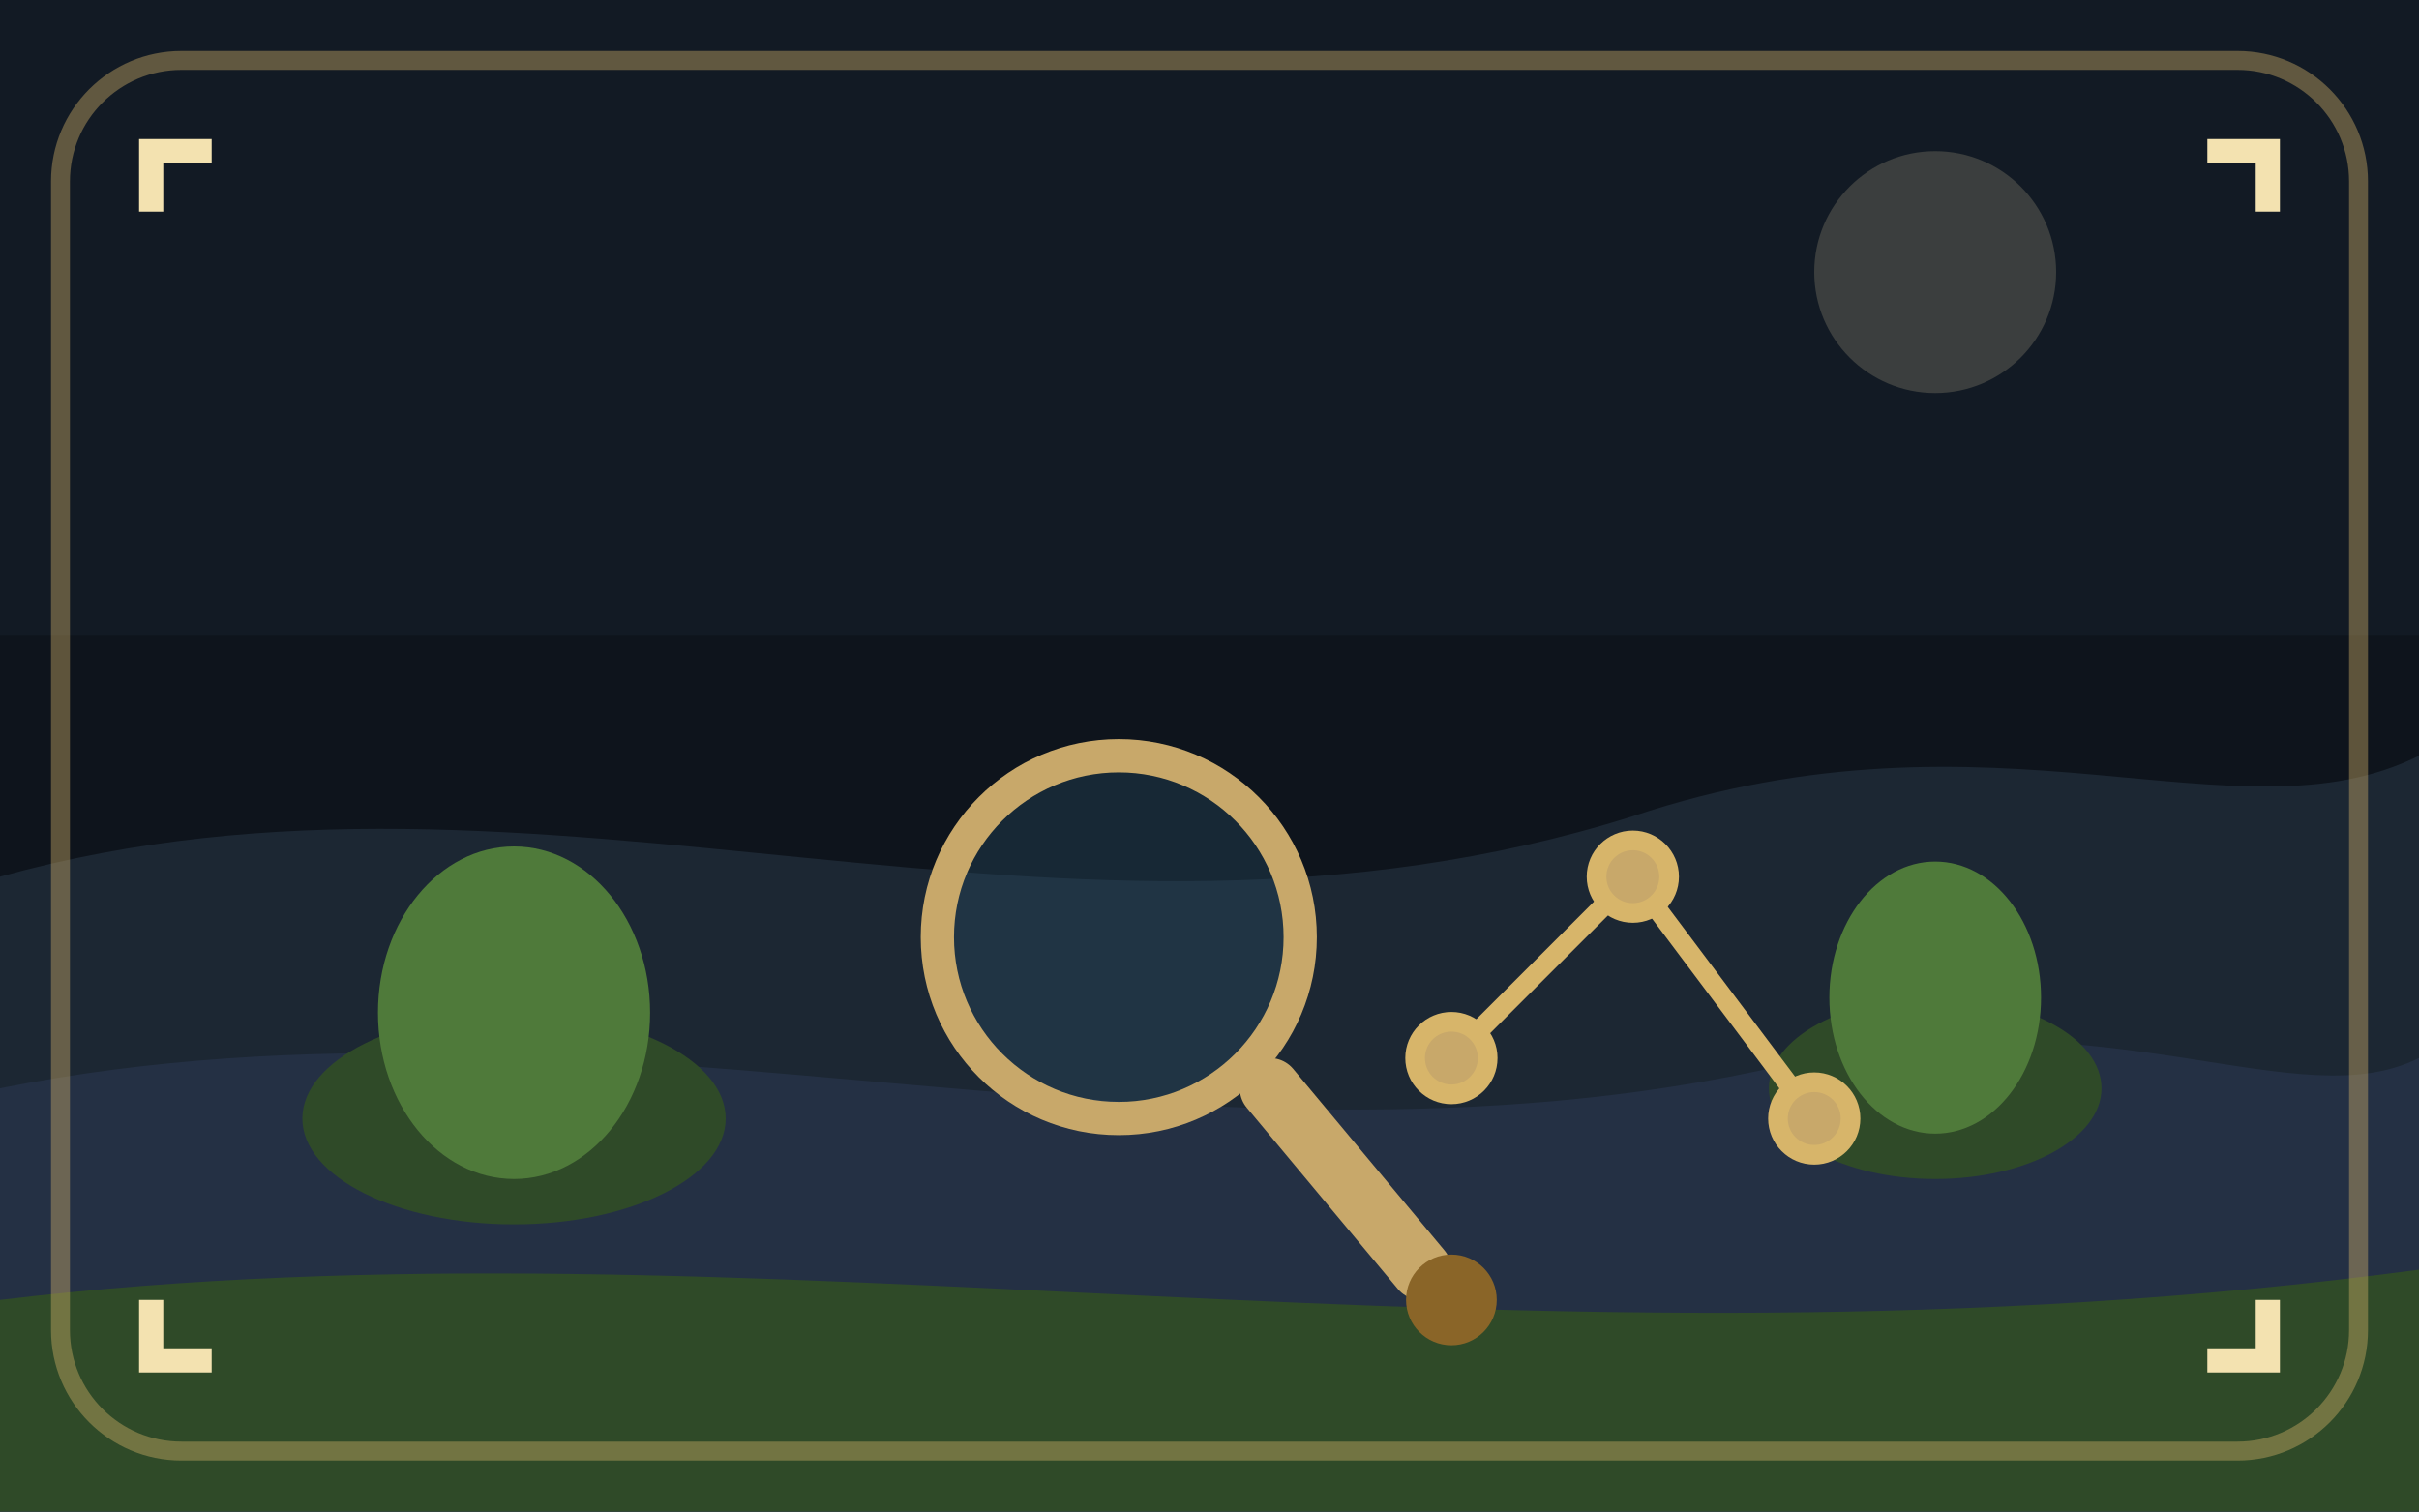
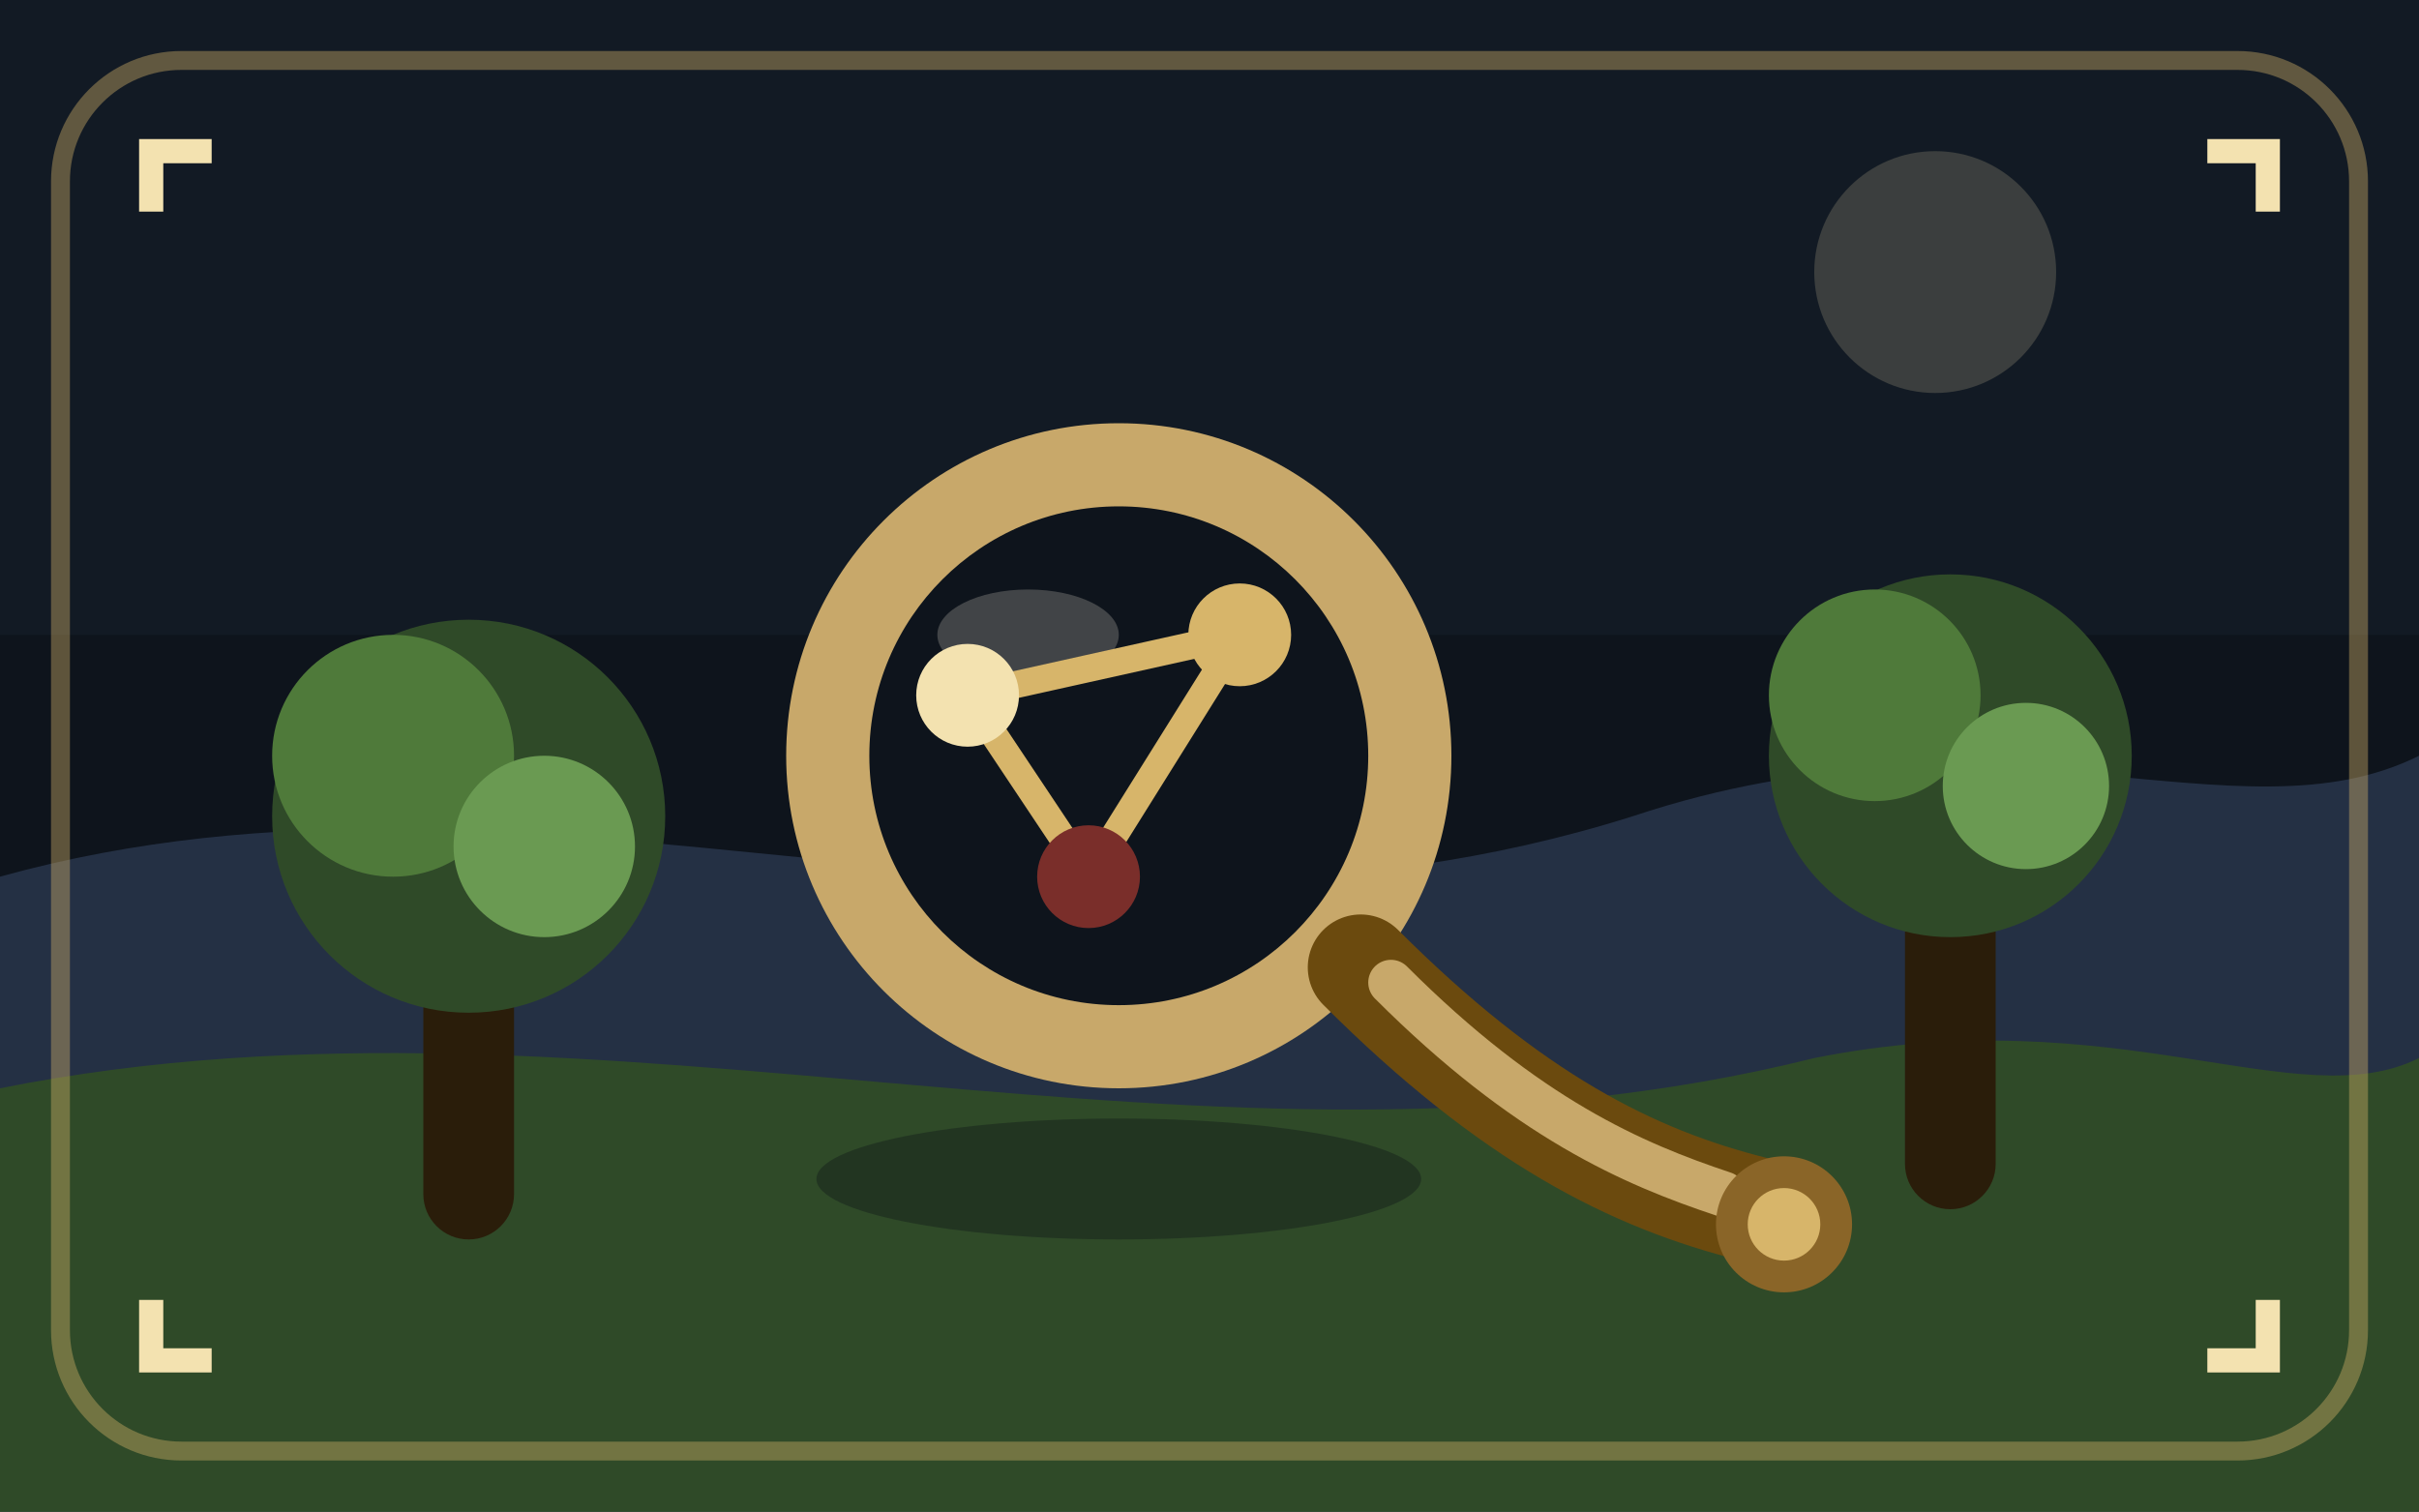
<svg xmlns="http://www.w3.org/2000/svg" viewBox="0 0 160 100">
  <rect width="160" height="100" fill="#0e141c" />
  <rect width="160" height="42" fill="#121a24" />
  <circle cx="128" cy="18" r="8" fill="#f3e2b0" opacity="0.18" />
-   <path d="M0 58 C36 48 70 66 108 54 C132 46 148 56 160 50 V100 H0 Z" fill="#1c2733" />
-   <path d="M0 72 C40 64 80 80 120 70 C140 66 152 74 160 70 V100 H0 Z" fill="#243044" />
+   <path d="M0 58 C36 48 70 66 108 54 C132 46 148 56 160 50 V100 H0 Z" fill="#243044" />
+   <path d="M0 72 C40 64 80 80 120 70 C140 66 152 74 160 70 V100 H0 Z" fill="#2f4a28" />
  <path d="M0 86 C50 80 100 92 160 84 V100 H0 Z" fill="#2f4a28" />
-   <ellipse cx="34" cy="74" rx="14" ry="7" fill="#2f4a28" />
-   <ellipse cx="34" cy="67" rx="9" ry="11" fill="#4f7a3a" />
-   <ellipse cx="128" cy="72" rx="11" ry="6" fill="#2f4a28" />
-   <ellipse cx="128" cy="66" rx="7" ry="9" fill="#4f7a3a" />
-   <g transform="translate(78 64) scale(1)" fill="none" stroke="#c8a86a" stroke-width="2.2" stroke-linecap="round">
-     <circle cx="-4" cy="-2" r="12" fill="#2a4e66" fill-opacity="0.35" />
-     <path d="M6 8 L16 20" stroke-width="4" />
-     <circle cx="18" cy="22" r="3" fill="#8a6528" stroke="none" />
-   </g>
-   <g fill="none" stroke="#d7b56a" stroke-width="1.3">
-     <path d="M96 70 L108 58 L120 74" />
-     <circle cx="96" cy="70" r="2.4" fill="#c8a86a" />
-     <circle cx="108" cy="58" r="2.4" fill="#c8a86a" />
-     <circle cx="120" cy="74" r="2.4" fill="#c8a86a" />
-   </g>
+   <rect x="28" y="62" width="6" height="20" rx="3" fill="#2a1d0a" />
+   <circle cx="31" cy="54" r="13" fill="#2f4a28" />
+   <circle cx="26" cy="50" r="8" fill="#4f7a3a" />
+   <circle cx="36" cy="56" r="6" fill="#6a9a52" />
+   <rect x="126" y="58" width="6" height="22" rx="3" fill="#2a1d0a" />
+   <circle cx="129" cy="50" r="12" fill="#2f4a28" />
+   <circle cx="124" cy="46" r="7" fill="#4f7a3a" />
+   <circle cx="134" cy="52" r="5.5" fill="#6a9a52" />
+   <ellipse cx="74" cy="78" rx="20" ry="4" fill="#0a0f15" opacity="0.35" />
+   <circle cx="74" cy="50" r="22" fill="#c8a86a" />
+   <circle cx="74" cy="50" r="16.5" fill="#0e141c" />
+   <ellipse cx="68" cy="42" rx="6" ry="3" fill="#f6efe0" opacity="0.22" />
+   <path d="M64 46 L82 42 L72 58 Z" fill="none" stroke="#d7b56a" stroke-width="1.8" stroke-linejoin="round" />
+   <circle cx="64" cy="46" r="3.4" fill="#f3e2b0" />
+   <circle cx="82" cy="42" r="3.4" fill="#d7b56a" />
+   <circle cx="72" cy="58" r="3.4" fill="#7a2e2a" />
+   <path d="M90 64 C100 74 108 78 116 80" fill="none" stroke="#6b4a0e" stroke-width="7" stroke-linecap="round" />
+   <path d="M92 65 C101 74 108 77 114 79" fill="none" stroke="#c8a86a" stroke-width="3" stroke-linecap="round" />
+   <circle cx="118" cy="81" r="4.5" fill="#8a6528" />
+   <circle cx="118" cy="81" r="2.4" fill="#d7b56a" />
  <rect x="4" y="4" width="152" height="92" rx="8" fill="none" stroke="#d7b56a" stroke-opacity="0.4" stroke-width="1.25" />
  <g fill="none" stroke="#f3e2b0" stroke-width="1.6" stroke-linecap="butt">
    <path d="M10 14 V10 H14" />
    <path d="M146 10 H150 V14" />
    <path d="M10 86 V90 H14" />
    <path d="M150 86 V90 H146" />
  </g>
</svg>
